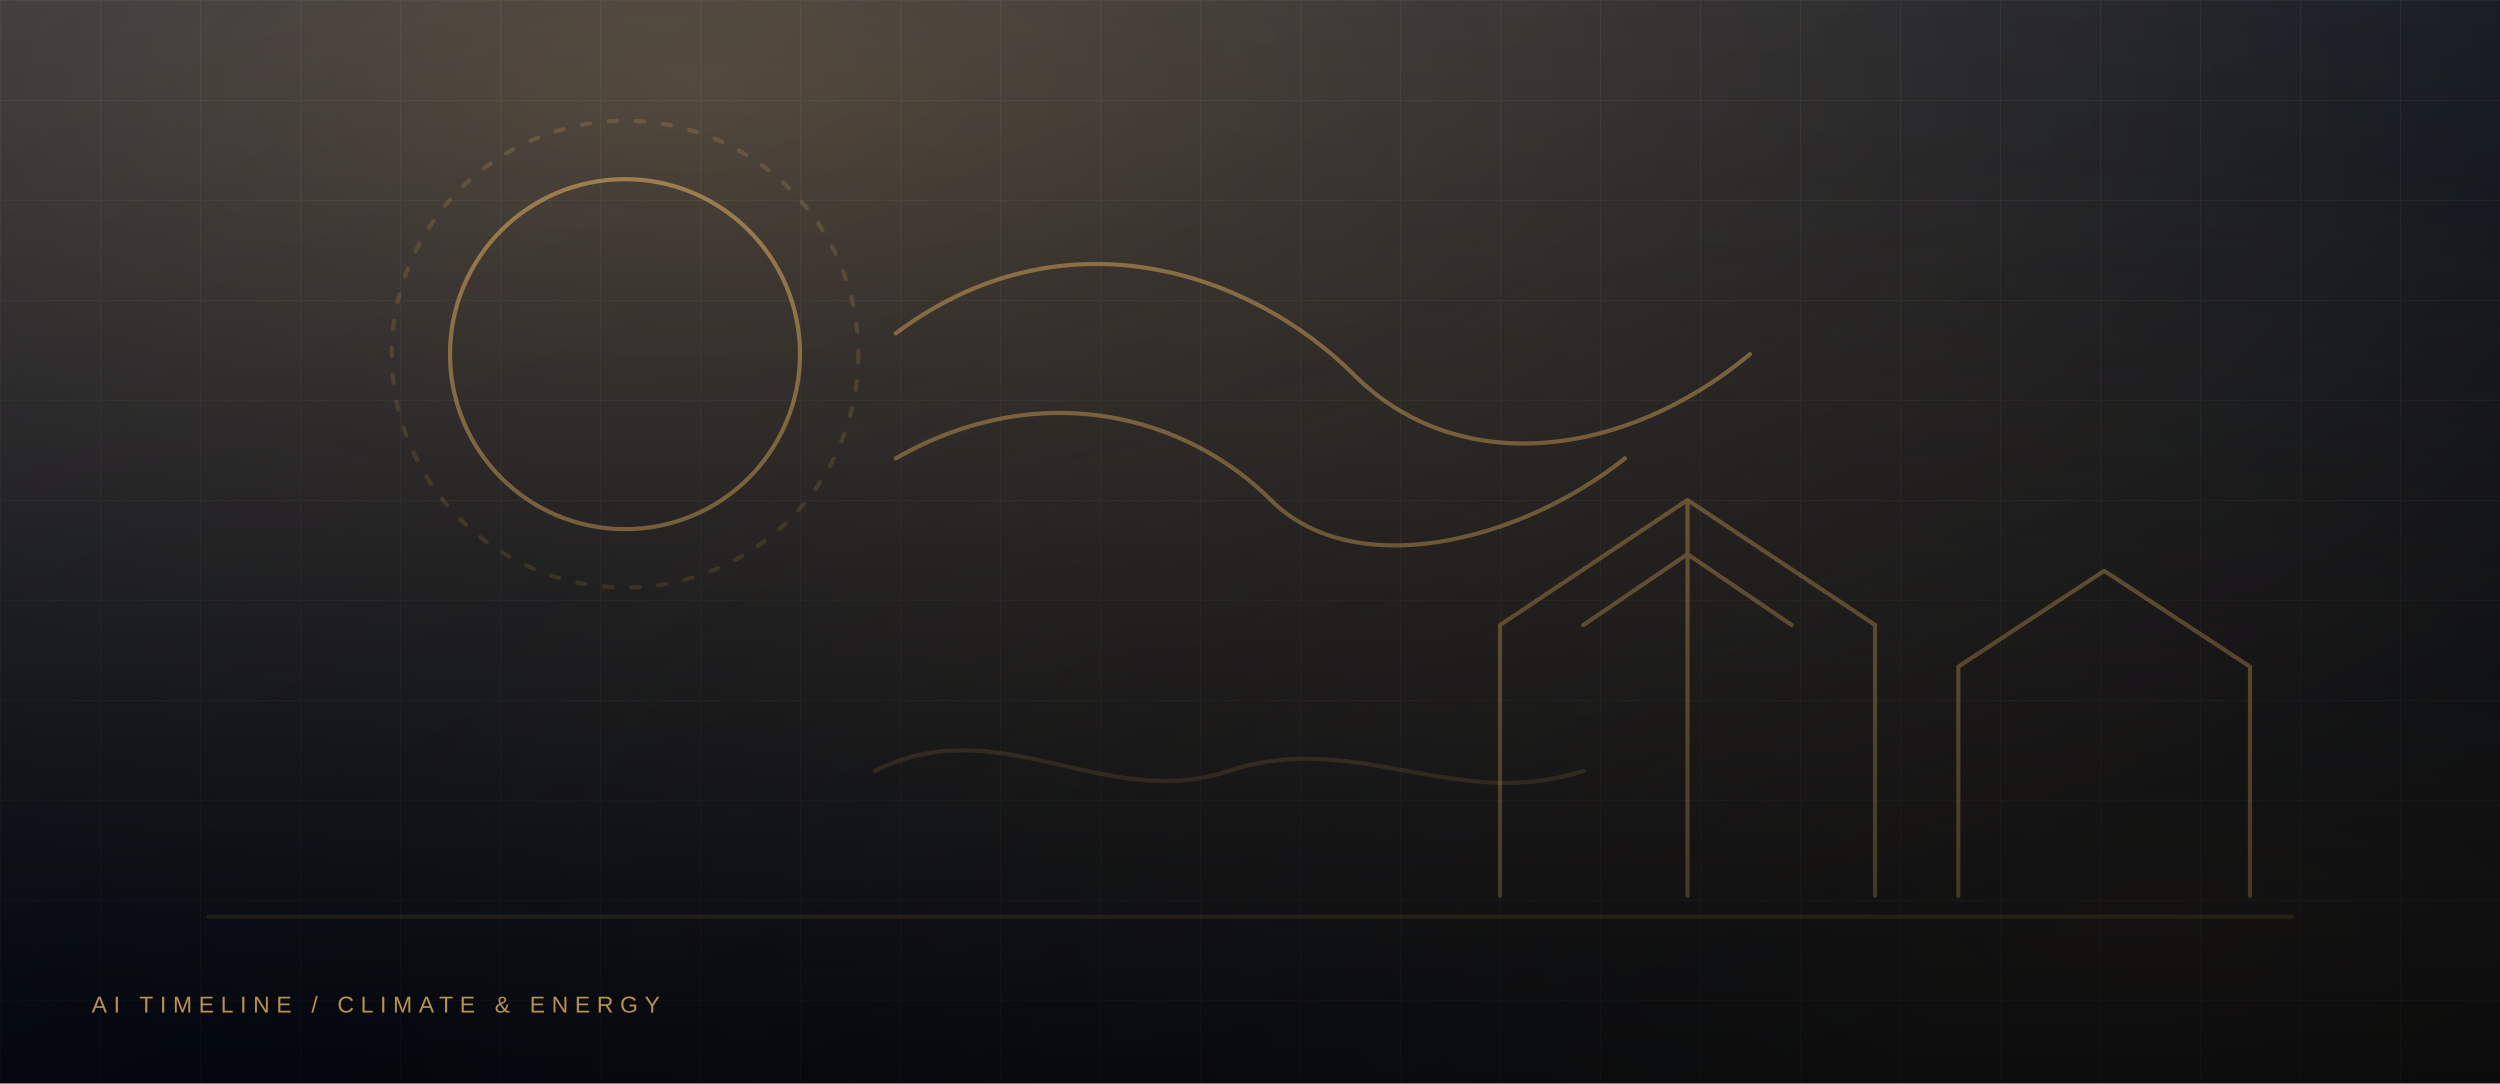
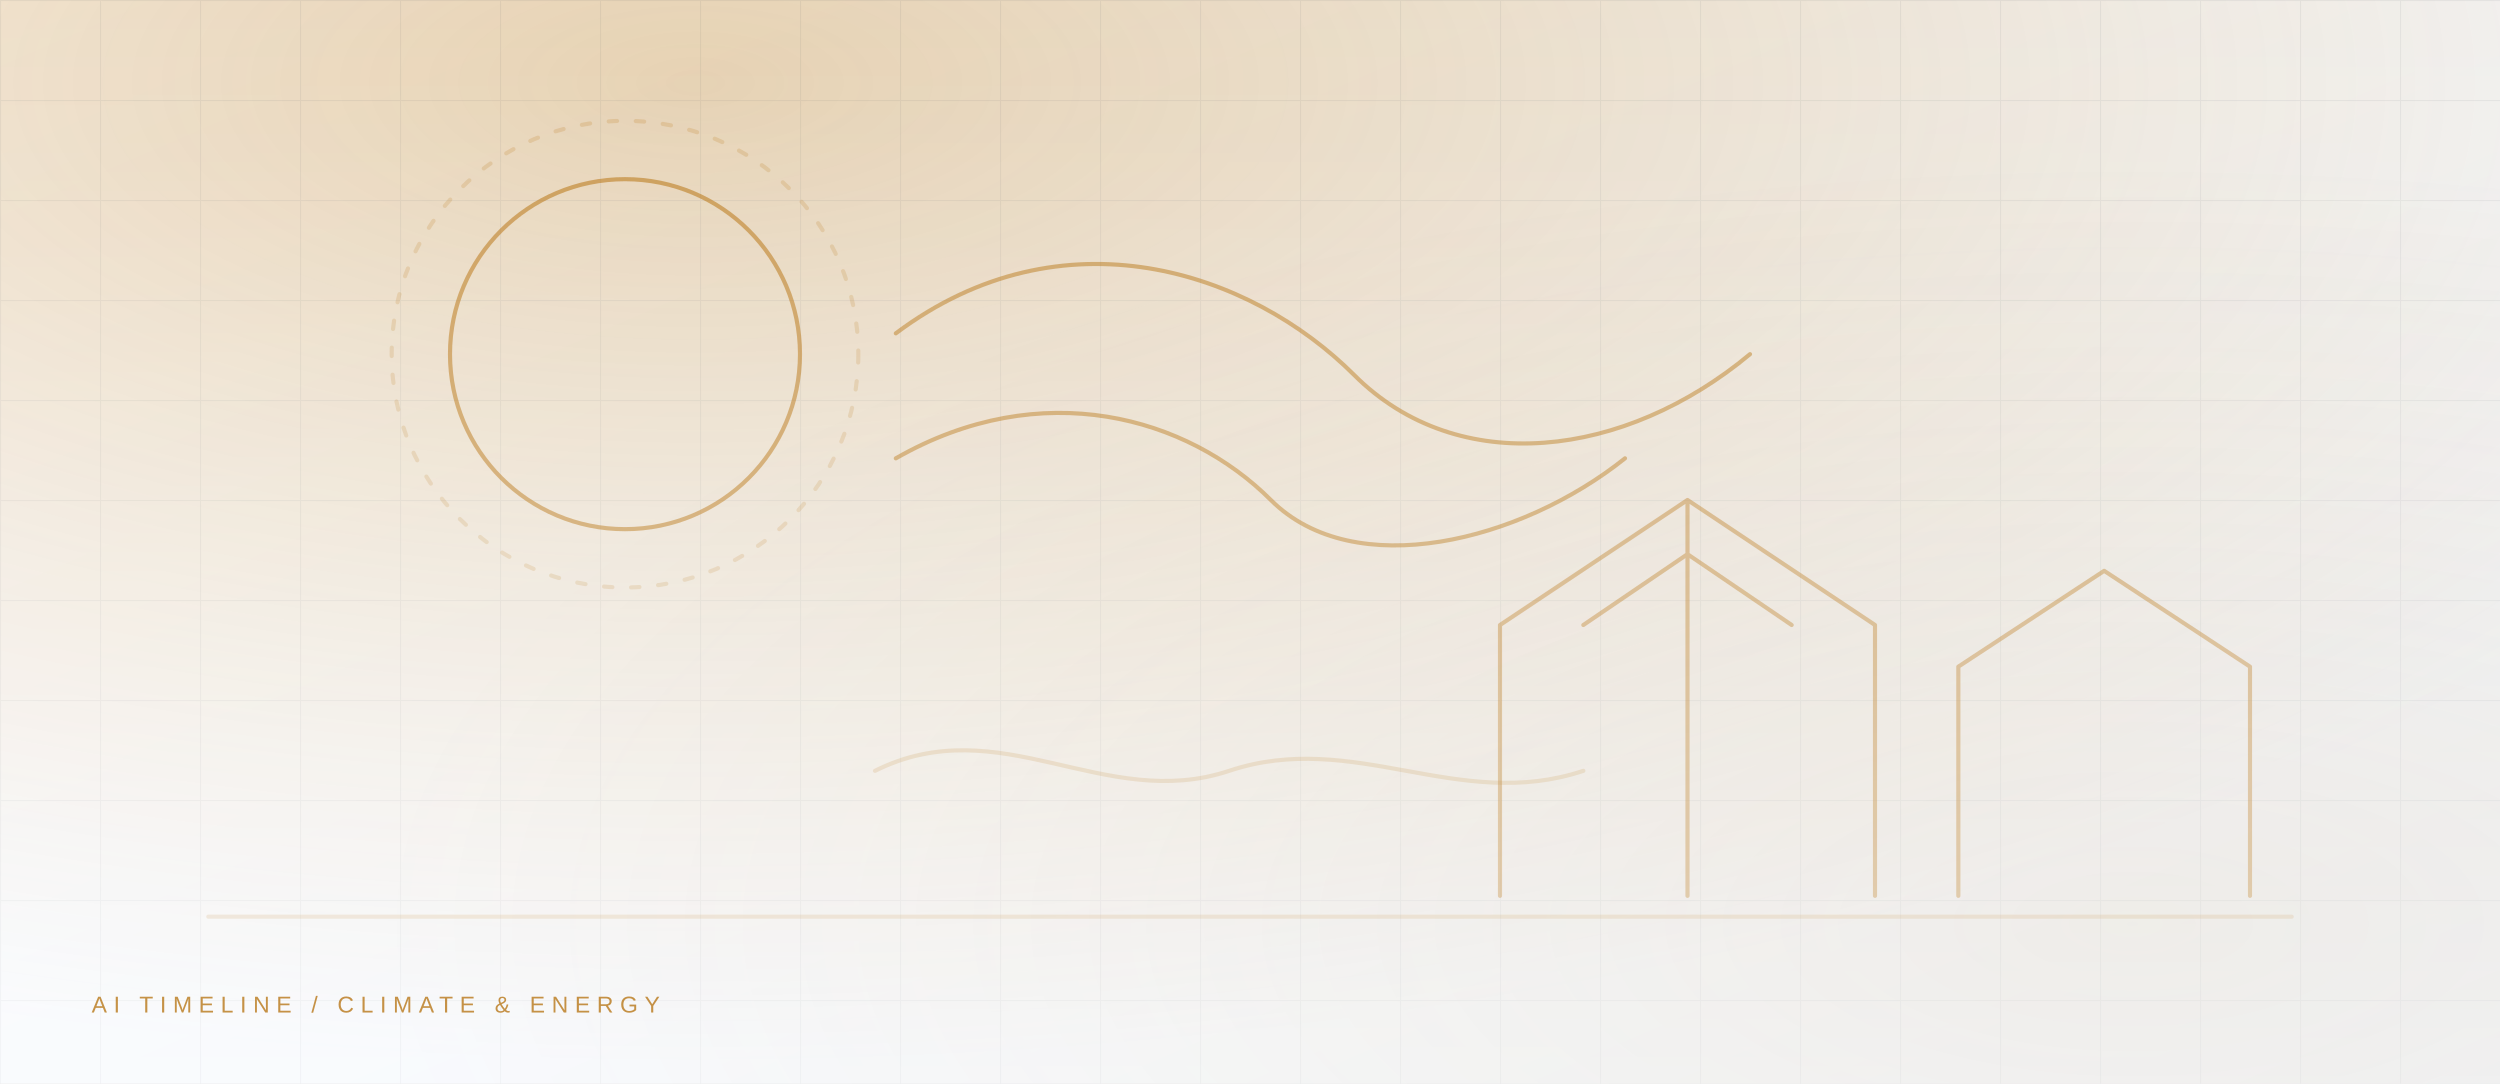
<svg xmlns="http://www.w3.org/2000/svg" width="1200" height="520" viewBox="0 0 1200 520" role="img">
  <defs>
    <linearGradient id="bg" x1="0" y1="0" x2="1" y2="1">
-       <stop offset="0" stop-color="#121d34" />
-       <stop offset=".55" stop-color="#0a1220" />
-       <stop offset="1" stop-color="#070b14" />
+       <stop offset="0" stop-color="#ffffff" />
+       <stop offset=".55" stop-color="#f4f7fc" />
+       <stop offset="1" stop-color="#e8eff8" />
    </linearGradient>
    <radialGradient id="glow" cx=".28" cy=".08" r=".9">
-       <stop offset="0" stop-color="#ffc46b" stop-opacity=".30" />
-       <stop offset="1" stop-color="#ffc46b" stop-opacity="0" />
+       <stop offset="0" stop-color="#b26a00" stop-opacity=".30" />
+       <stop offset="1" stop-color="#b26a00" stop-opacity="0" />
    </radialGradient>
    <radialGradient id="glow2" cx=".85" cy=".85" r=".7">
-       <stop offset="0" stop-color="#ffc46b" stop-opacity=".12" />
-       <stop offset="1" stop-color="#ffc46b" stop-opacity="0" />
+       <stop offset="0" stop-color="#b26a00" stop-opacity=".12" />
+       <stop offset="1" stop-color="#b26a00" stop-opacity="0" />
    </radialGradient>
    <pattern id="grid" width="48" height="48" patternUnits="userSpaceOnUse">
-       <path d="M48 0H0V48" fill="none" stroke="#ffffff" stroke-opacity=".05" />
+       <path d="M48 0H0V48" fill="none" stroke="#1f2937" stroke-opacity=".06" />
    </pattern>
    <linearGradient id="fade" x1="0" y1="0" x2="0" y2="1">
-       <stop offset="0" stop-color="#000" stop-opacity="0" />
-       <stop offset="1" stop-color="#000" stop-opacity=".58" />
+       <stop offset="0" stop-color="#ffffff" stop-opacity="0" />
+       <stop offset="1" stop-color="#ffffff" stop-opacity=".45" />
    </linearGradient>
  </defs>
  <rect width="1200" height="520" fill="url(#bg)" />
  <rect width="1200" height="520" fill="url(#glow)" />
  <rect width="1200" height="520" fill="url(#glow2)" />
  <rect width="1200" height="520" fill="url(#grid)" />
  <g fill="none" stroke-linecap="round" stroke-linejoin="round">
-     <circle cx="300" cy="170" r="84" stroke="#ffc46b" stroke-opacity=".55" stroke-width="2" />
-     <circle cx="300" cy="170" r="112" stroke="#ffc46b" stroke-opacity=".18" stroke-width="2" stroke-dasharray="4 9" />
-     <path d="M430 160c80-60 170-30 220 20s130 40 190-10M430 220c70-40 140-20 180 20s120 20 170-20" stroke="#ffc46b" stroke-opacity=".5" stroke-width="2" />
-     <g stroke="#ffc46b" stroke-opacity=".45" stroke-width="2">
+     <circle cx="300" cy="170" r="84" stroke="#b26a00" stroke-opacity=".55" stroke-width="2" />
+     <circle cx="300" cy="170" r="112" stroke="#b26a00" stroke-opacity=".18" stroke-width="2" stroke-dasharray="4 9" />
+     <path d="M430 160c80-60 170-30 220 20s130 40 190-10M430 220c70-40 140-20 180 20s120 20 170-20" stroke="#b26a00" stroke-opacity=".5" stroke-width="2" />
+     <g stroke="#b26a00" stroke-opacity=".45" stroke-width="2">
      <path d="M720 430V300l90-60 90 60v130M810 240v190M760 300l50-34 50 34" />
      <path d="M940 430V320l70-46 70 46v110" />
    </g>
-     <path d="M100 440h1000" stroke="#ffc46b" stroke-opacity=".18" stroke-width="2" />
-     <path d="M420 370c60-30 110 20 170 0s110 20 170 0" stroke="#ffc46b" stroke-opacity=".2" stroke-width="2" />
+     <path d="M100 440h1000" stroke="#b26a00" stroke-opacity=".18" stroke-width="2" />
+     <path d="M420 370c60-30 110 20 170 0s110 20 170 0" stroke="#b26a00" stroke-opacity=".2" stroke-width="2" />
  </g>
  <rect width="1200" height="520" fill="url(#fade)" />
-   <text x="44" y="486" font-family="Segoe UI, Arial, sans-serif" font-size="11" letter-spacing="3.2" fill="#ffc46b" fill-opacity=".72">AI TIMELINE / CLIMATE &amp; ENERGY</text>
+   <text x="44" y="486" font-family="Segoe UI, Arial, sans-serif" font-size="11" letter-spacing="3.2" fill="#b26a00" fill-opacity=".72">AI TIMELINE / CLIMATE &amp; ENERGY</text>
</svg>
